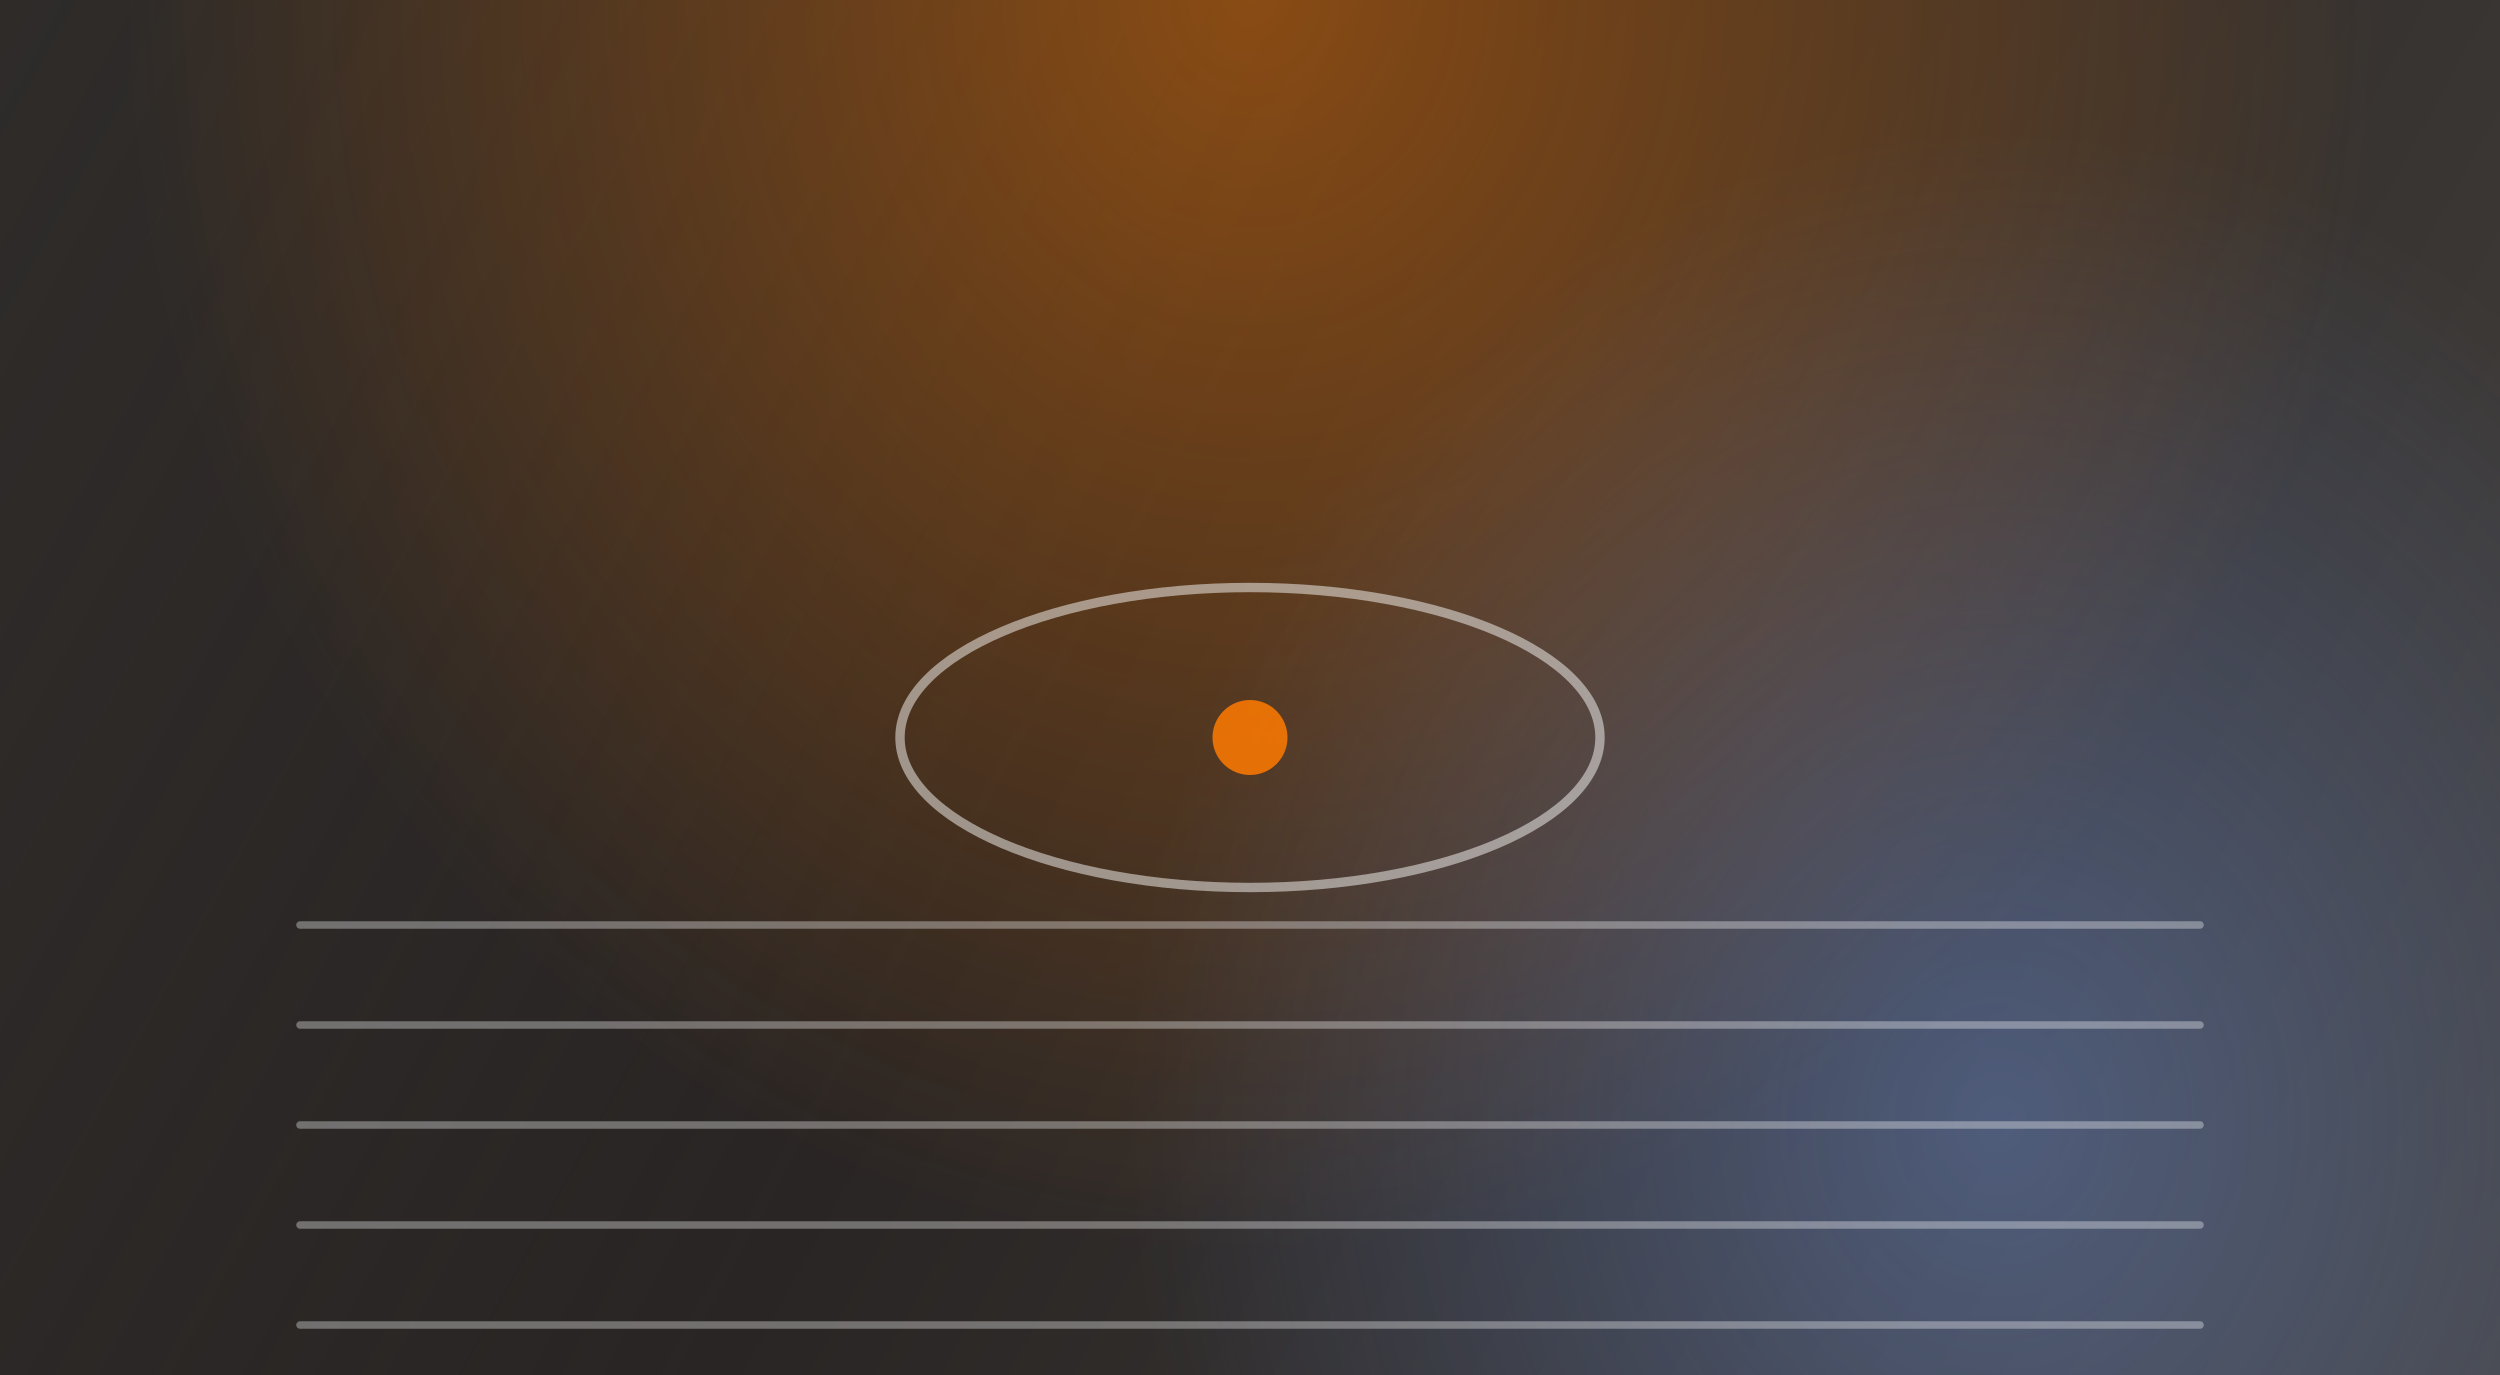
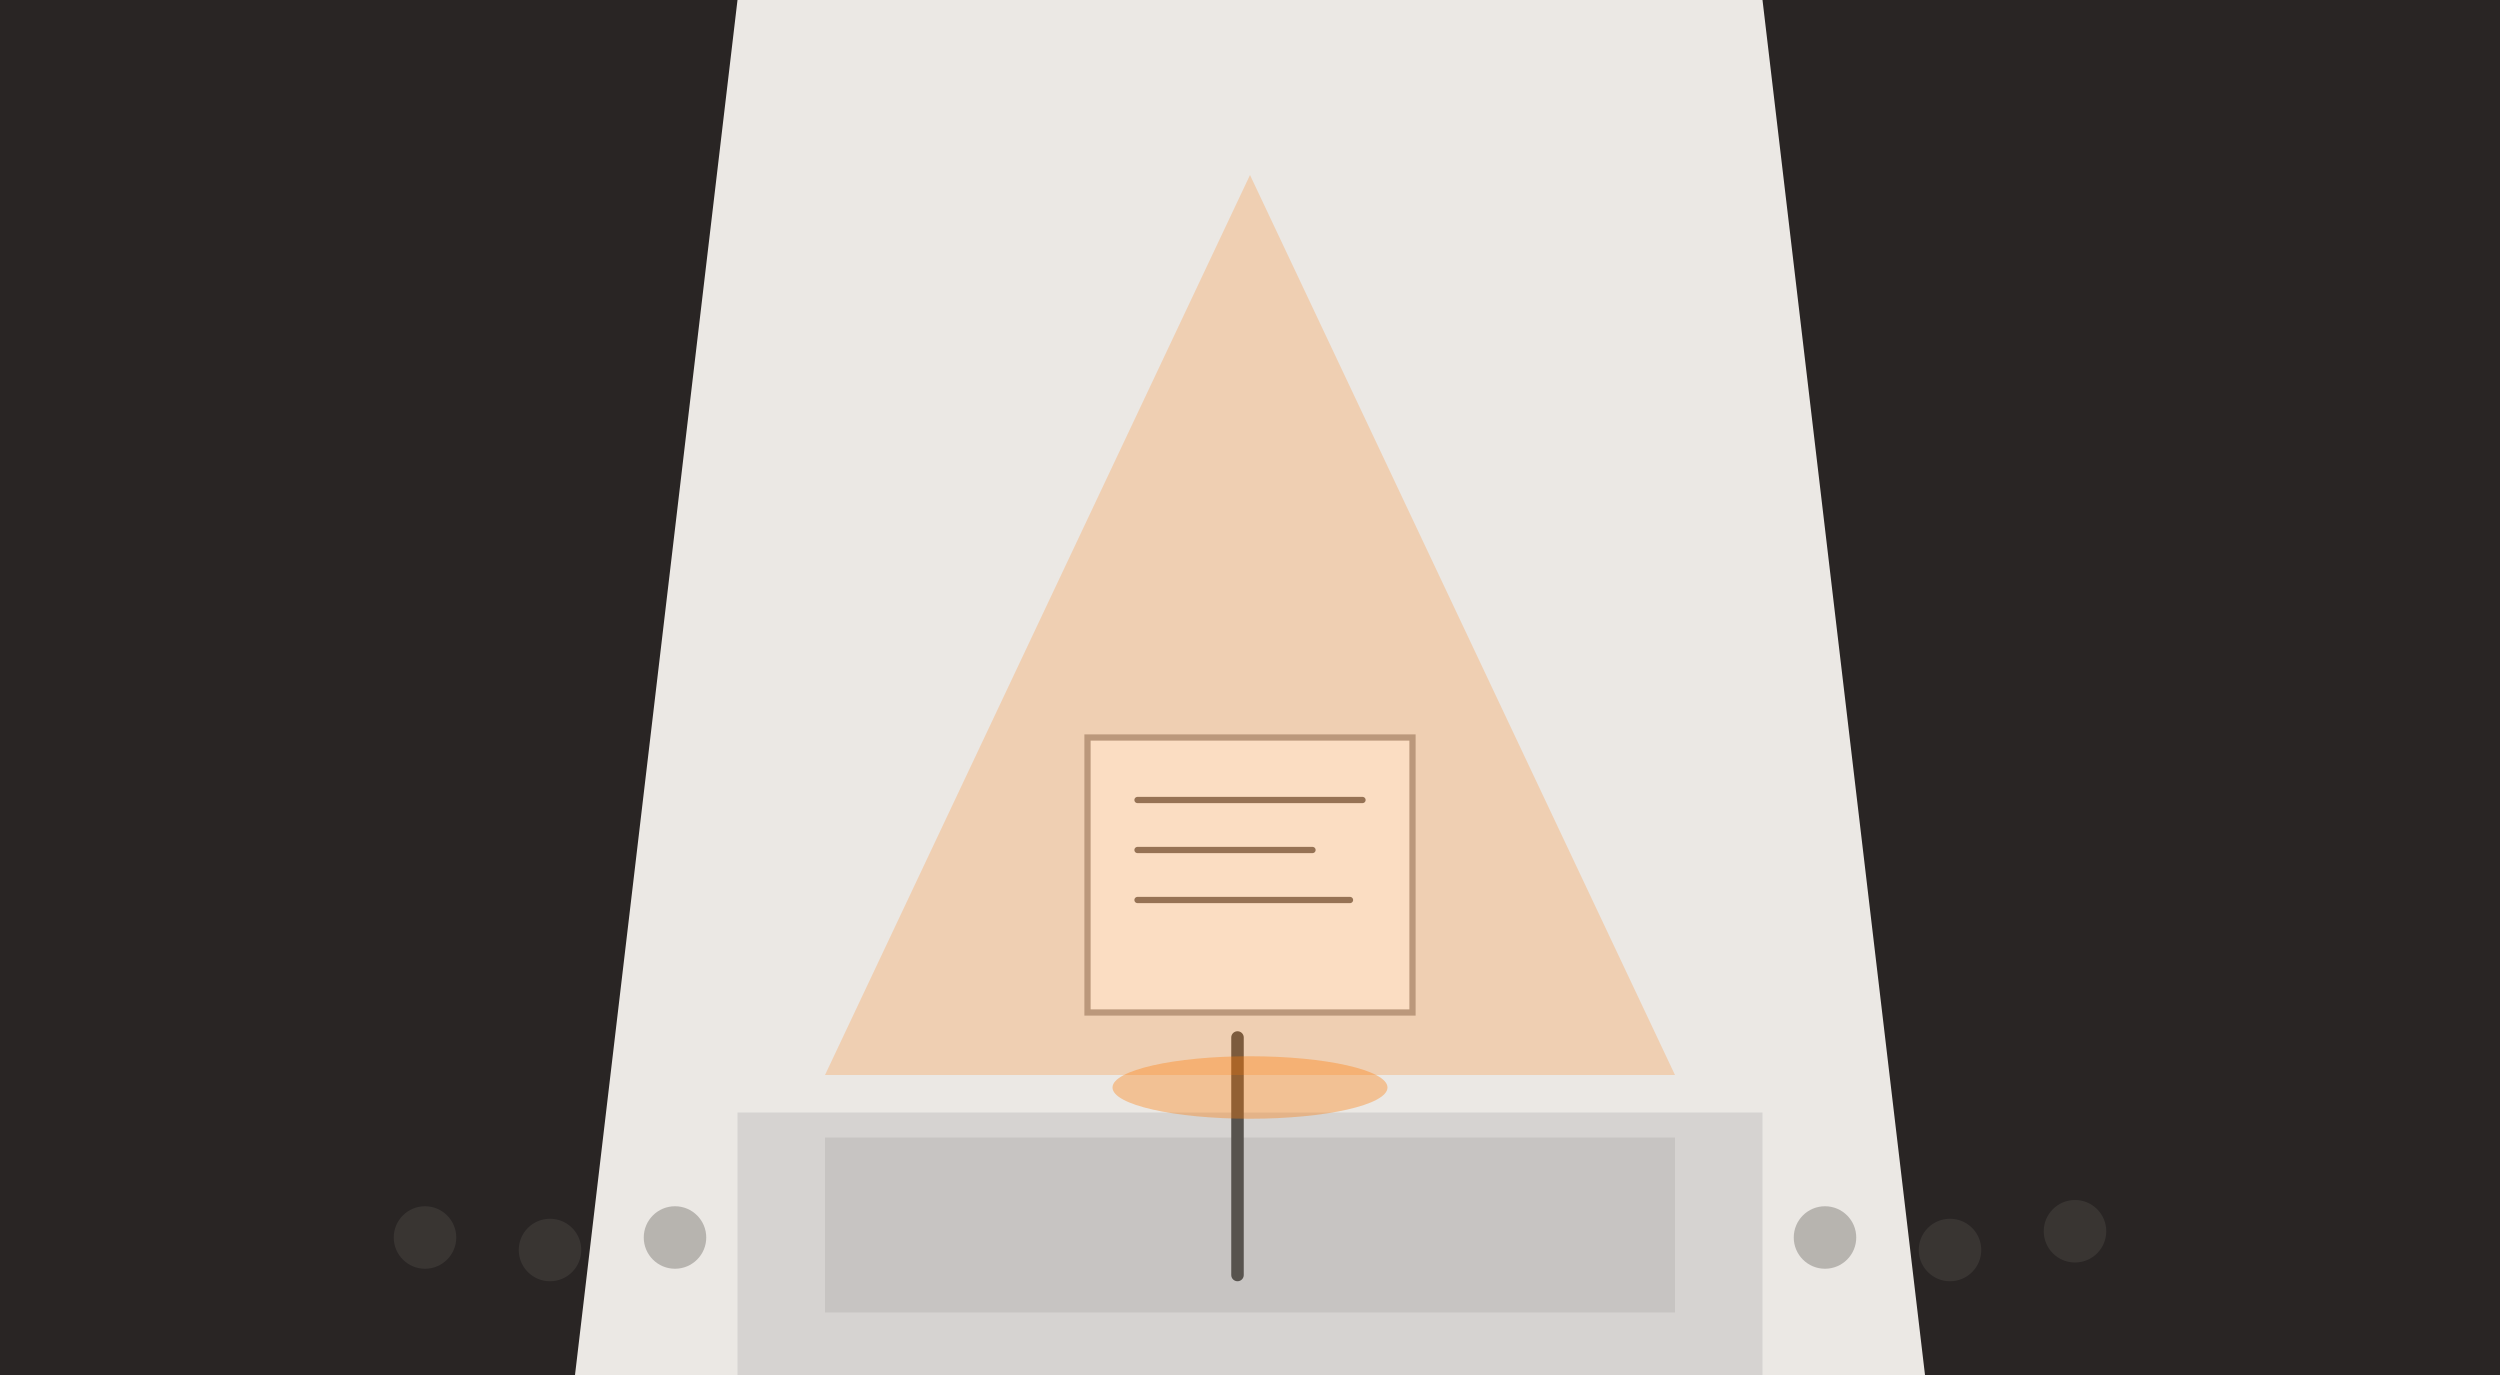
<svg xmlns="http://www.w3.org/2000/svg" viewBox="0 0 400 220" fill="none">
-   <defs>
-     <linearGradient id="a" x1="0" y1="0" x2="400" y2="220" gradientUnits="userSpaceOnUse">
-       <stop stop-color="#1c1917" stop-opacity="0.92" />
-       <stop offset="0.45" stop-color="#292524" />
-       <stop offset="1" stop-color="#44403c" />
-     </linearGradient>
-     <radialGradient id="b" cx="0" cy="0" r="1" gradientTransform="matrix(180 0 0 200 200 0)" gradientUnits="userSpaceOnUse">
-       <stop stop-color="#ff7a00" stop-opacity="0.45" />
-       <stop offset="1" stop-color="#ff7a00" stop-opacity="0" />
-     </radialGradient>
-     <radialGradient id="c" cx="0" cy="0" r="1" gradientTransform="matrix(140 0 0 160 320 180)" gradientUnits="userSpaceOnUse">
-       <stop stop-color="#74a2ff" stop-opacity="0.35" />
-       <stop offset="1" stop-color="#74a2ff" stop-opacity="0" />
-     </radialGradient>
-   </defs>
-   <rect width="400" height="220" fill="url(#a)" />
-   <rect width="400" height="220" fill="url(#b)" />
-   <rect width="400" height="220" fill="url(#c)" />
-   <g opacity="0.35" stroke="#fafaf9" stroke-width="1.2" stroke-linecap="round">
-     <path d="M48 148h304M48 164h304M48 180h304M48 196h304M48 212h304" />
+   <rect width="400" height="220" fill="#ebe8e4" />
+   <path fill="#292524" d="M0 0h118L92 220H0z" />
+   <path fill="#292524" d="M400 0H282l26 220h92z" />
+   <path fill="#d6d3d1" d="M118 178h164v42H118z" />
+   <path fill="#1c1917" fill-opacity="0.08" d="M132 182h136v28H132z" />
+   <path stroke="#57534e" stroke-width="2" stroke-linecap="round" d="M198 166v38" />
+   <path fill="#fafaf9" stroke="#a8a29e" stroke-width="1" d="M174 118h52v44h-52z" />
+   <path stroke="#78716c" stroke-width="1" stroke-linecap="round" d="M182 128h36M182 136h28M182 144h34" />
+   <path fill="#ff7a00" fill-opacity="0.22" d="M200 28 L268 172H132z" />
+   <ellipse cx="200" cy="174" rx="22" ry="5" fill="#ff7a00" fill-opacity="0.35" />
+   <g fill="#57534e" fill-opacity="0.35">
+     <circle cx="68" cy="198" r="5" />
+     <circle cx="88" cy="200" r="5" />
+     <circle cx="108" cy="198" r="5" />
+     <circle cx="292" cy="198" r="5" />
+     <circle cx="312" cy="200" r="5" />
+     <circle cx="332" cy="197" r="5" />
  </g>
-   <ellipse cx="200" cy="118" rx="56" ry="24" stroke="#fafaf9" stroke-opacity="0.5" stroke-width="1.5" />
-   <circle cx="200" cy="118" r="6" fill="#ff7a00" fill-opacity="0.85" />
</svg>
